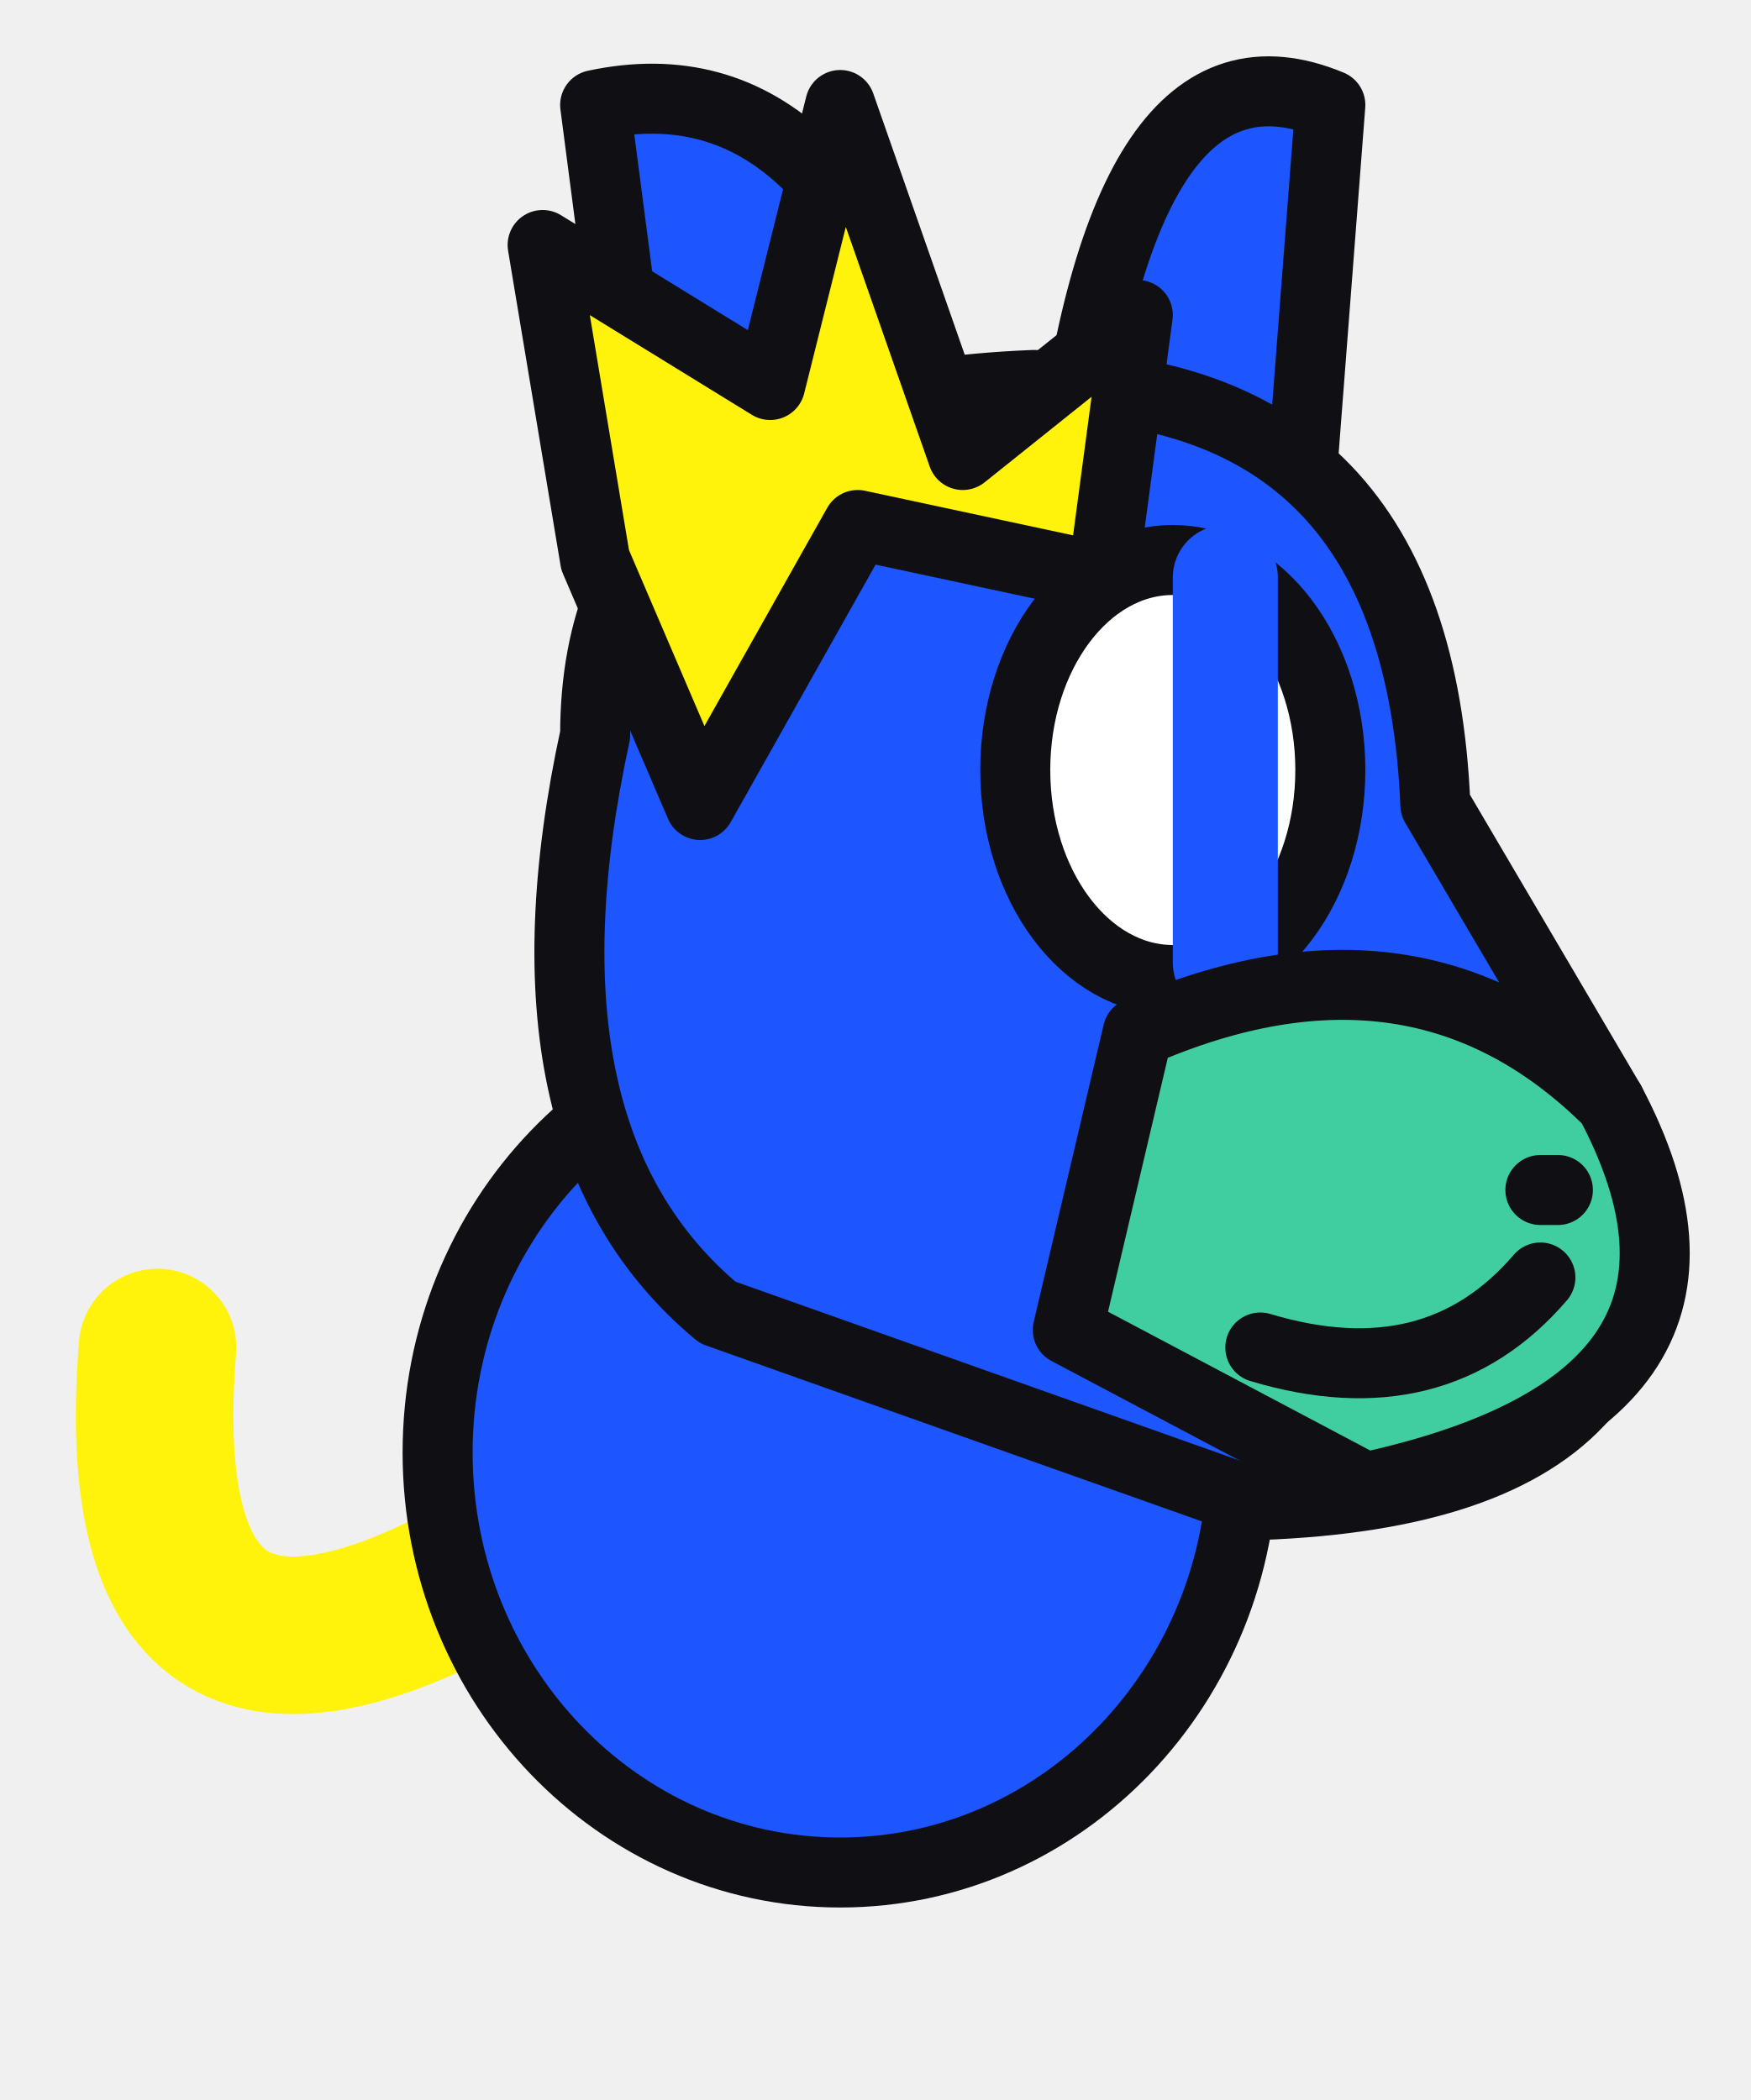
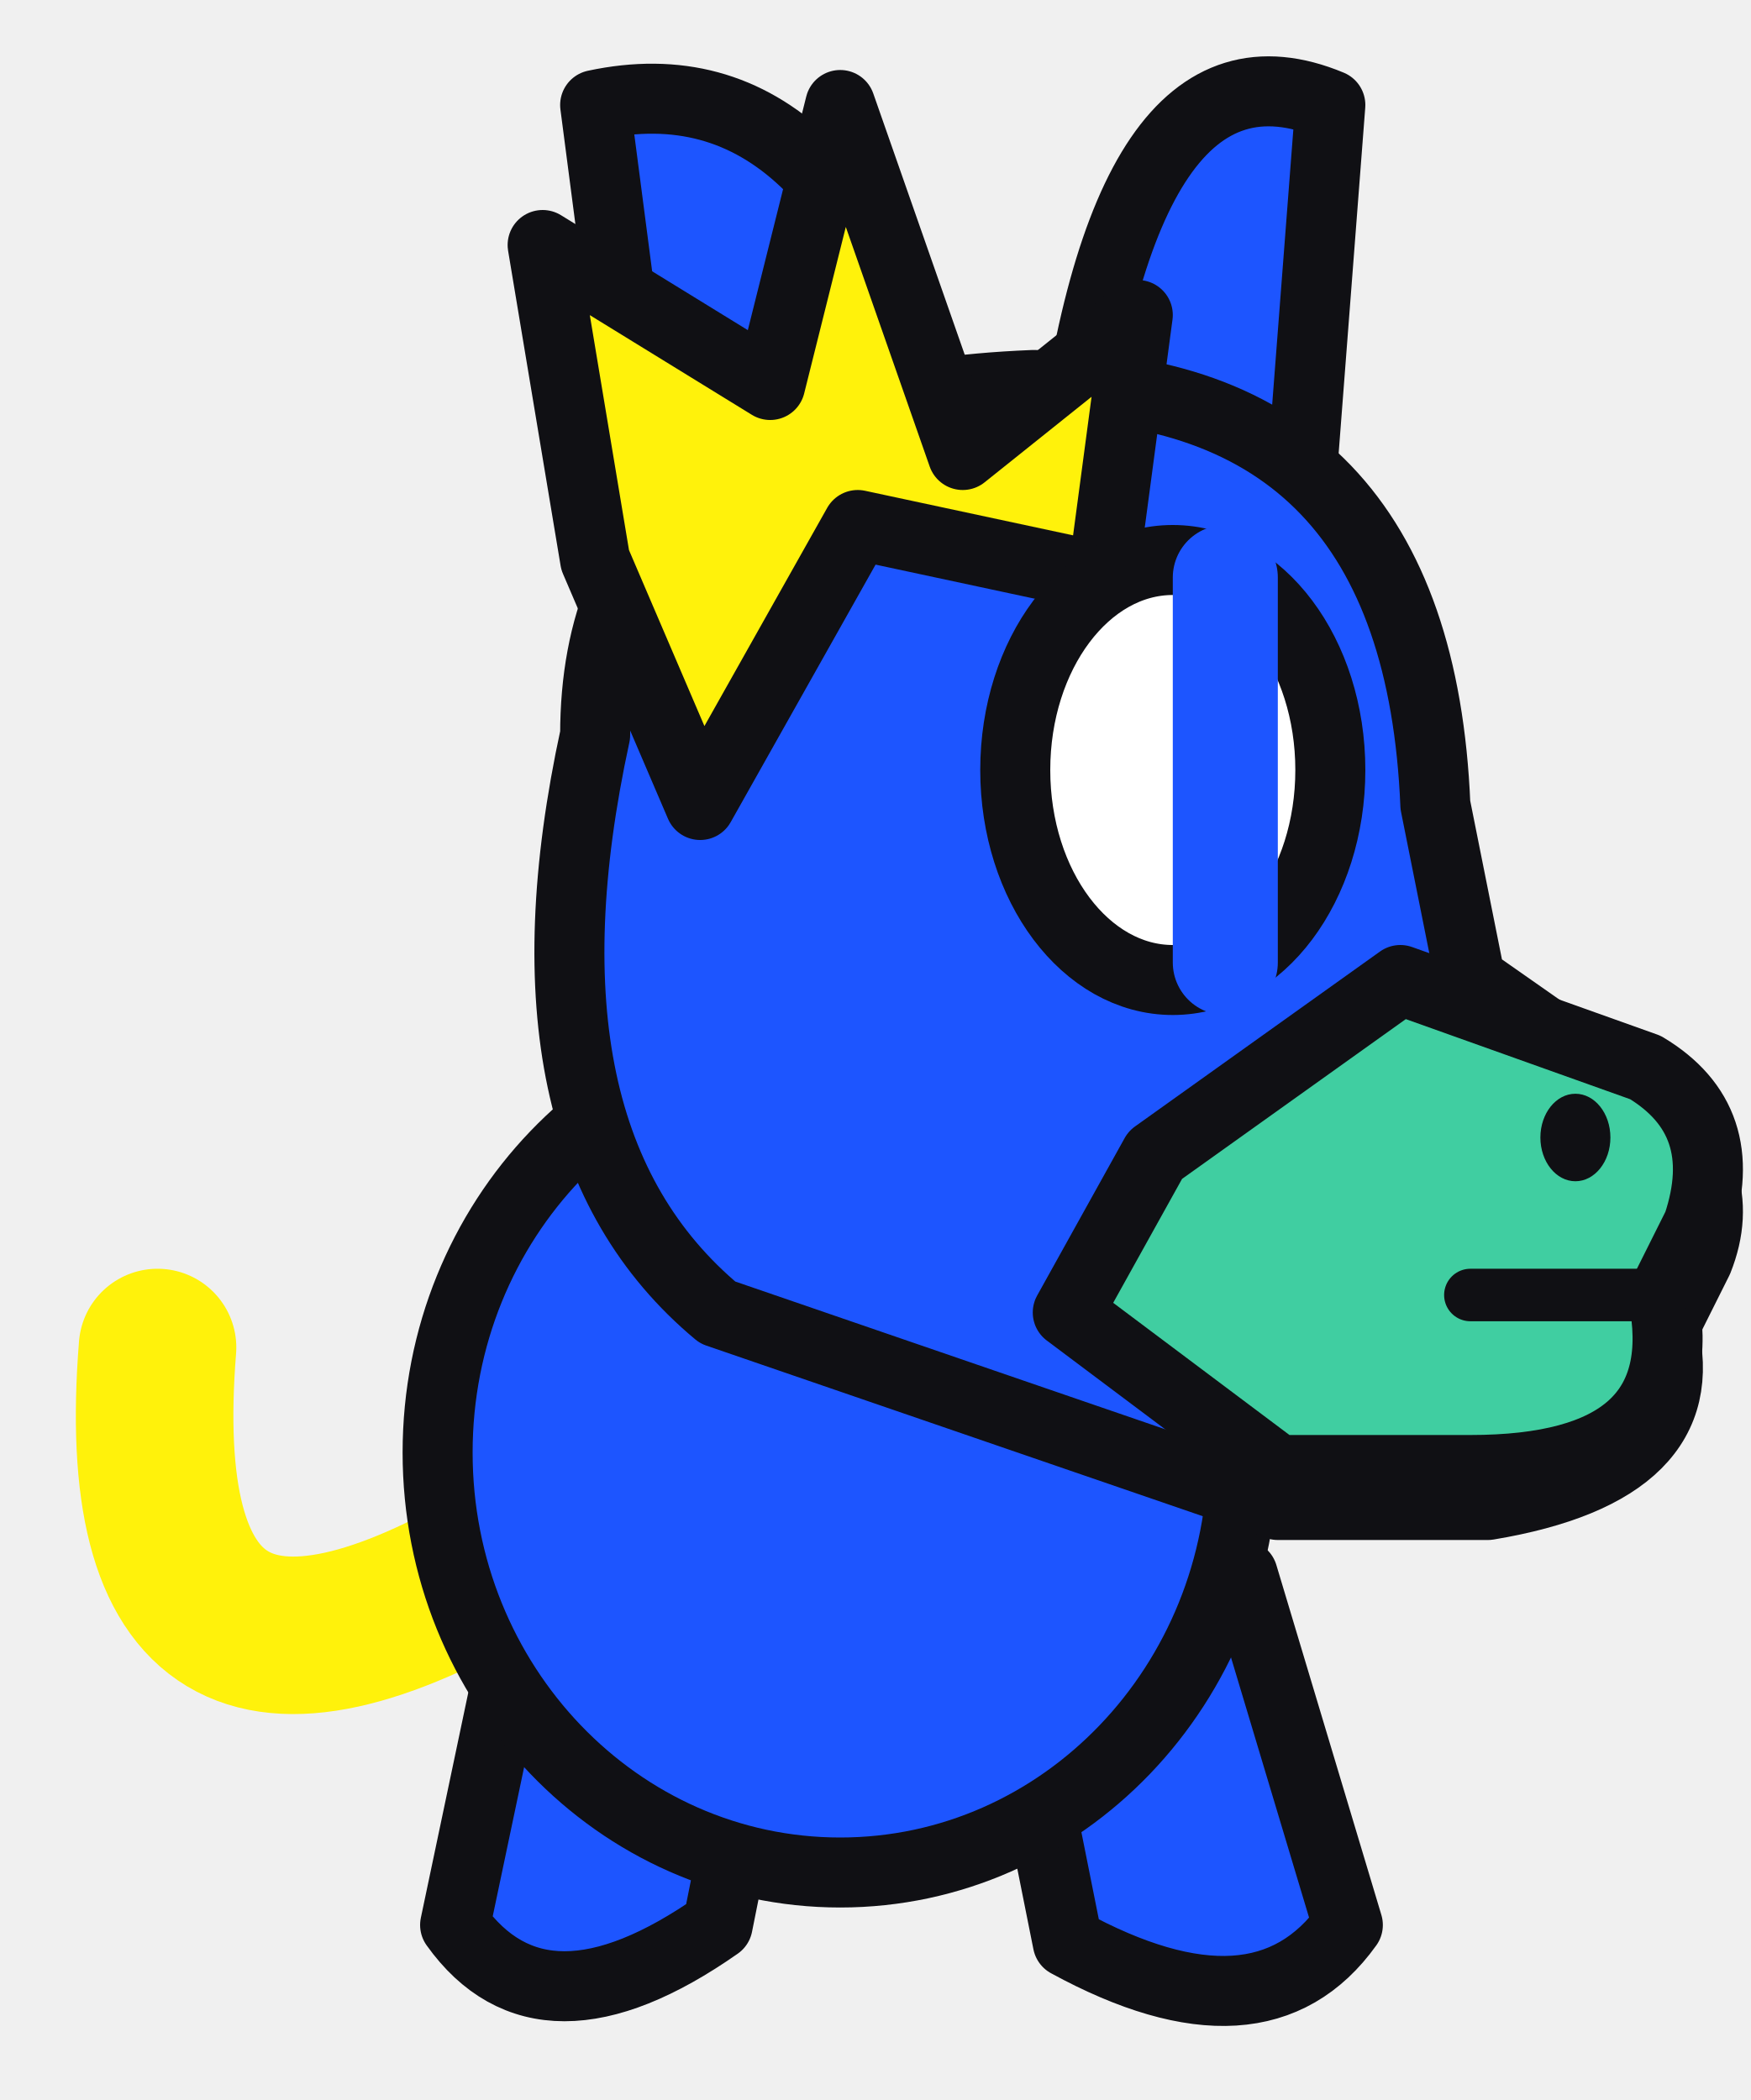
<svg xmlns="http://www.w3.org/2000/svg" viewBox="0 0 100 120">
  <g stroke="#101014" stroke-width="4" stroke-linecap="round" stroke-linejoin="round">
+     <g class="animal-feet" fill="#1d55ff">
+       <path d="m30 91-4 19q5 7 15 0l3-15M58 96l3 15q11 6 16-1l-6-20" />
+     </g>
    <path d="M29 89Q7 102 9 77" fill="none" stroke="#fff20b" stroke-width="9" />
    <ellipse cx="48" cy="83" rx="23" ry="24" fill="#1d55ff" />
    <path d="m37 29-3-23q14-3 20 19m7 3q3-27 15-22l-2 26" fill="#1d55ff" />
-     <path d="M34 42q0-19 25-20 22 0 23 24l10 17q7 22-20 23L41 75Q29 65 34 42Z" fill="#1d55ff" />
+     <path d="M34 42q0-19 25-20 22 0 23 24l2 10 10 7q5 4 3 9l-2 4q2 8-10 10H73L41 75Q29 65 34 42Z" fill="#1d55ff" />
    <path d="m34 32-3-18 13 8 4-16 7 20 10-8-2 15-14-3-9 16Z" fill="#fff20b" />
    <ellipse cx="67" cy="44" rx="9" ry="12" fill="white" />
    <path d="M70 33v22" stroke="#1d55ff" stroke-width="6" />
-     <path d="M65 59q16-7 27 4 9 17-14 22L61 76Z" fill="#40cea1" />
-     <path d="M88 68h1M72 77q10 3 16-4" fill="none" stroke-width="4" />
+     <path d="M80 56 94 61q5 3 3 9l-2 4q2 10-11 10H73l-12-9 5-9Z" fill="#40cea1" />
+     <ellipse cx="90" cy="65" rx="2" ry="2.5" fill="#101014" stroke="none" />
+     <path d="M95 74H84" fill="none" stroke-width="3" />
  </g>
</svg>
